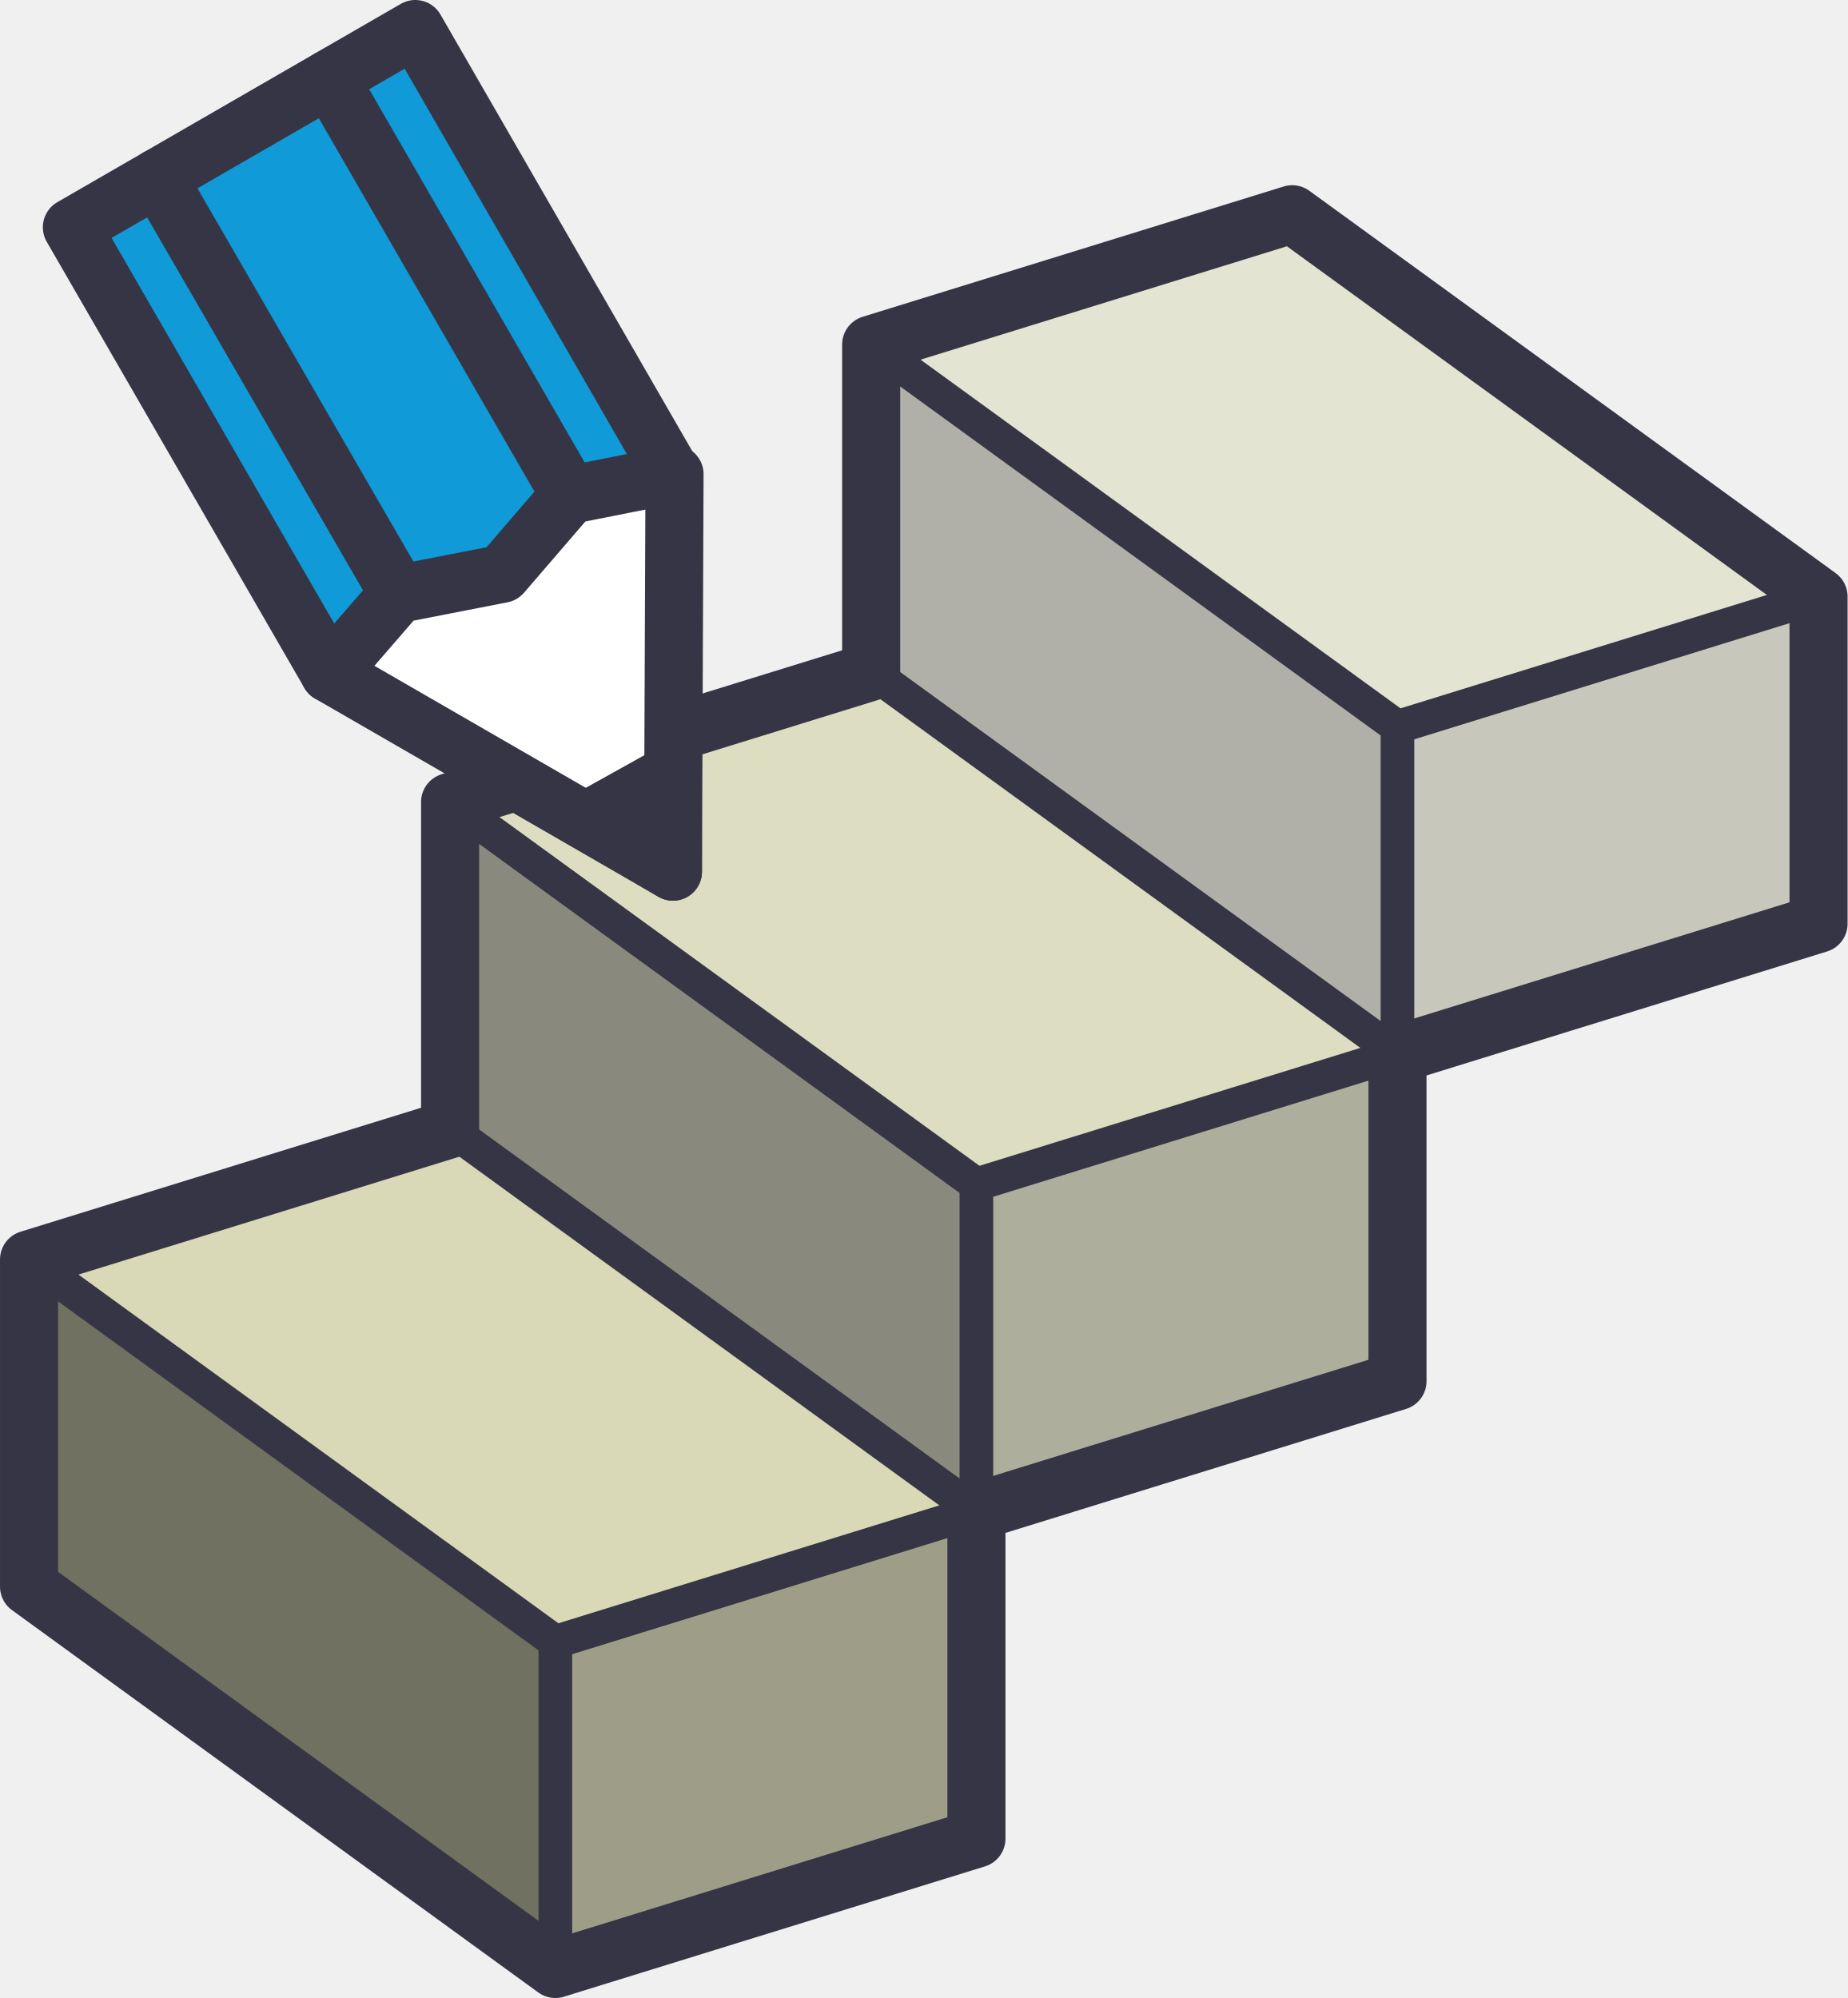
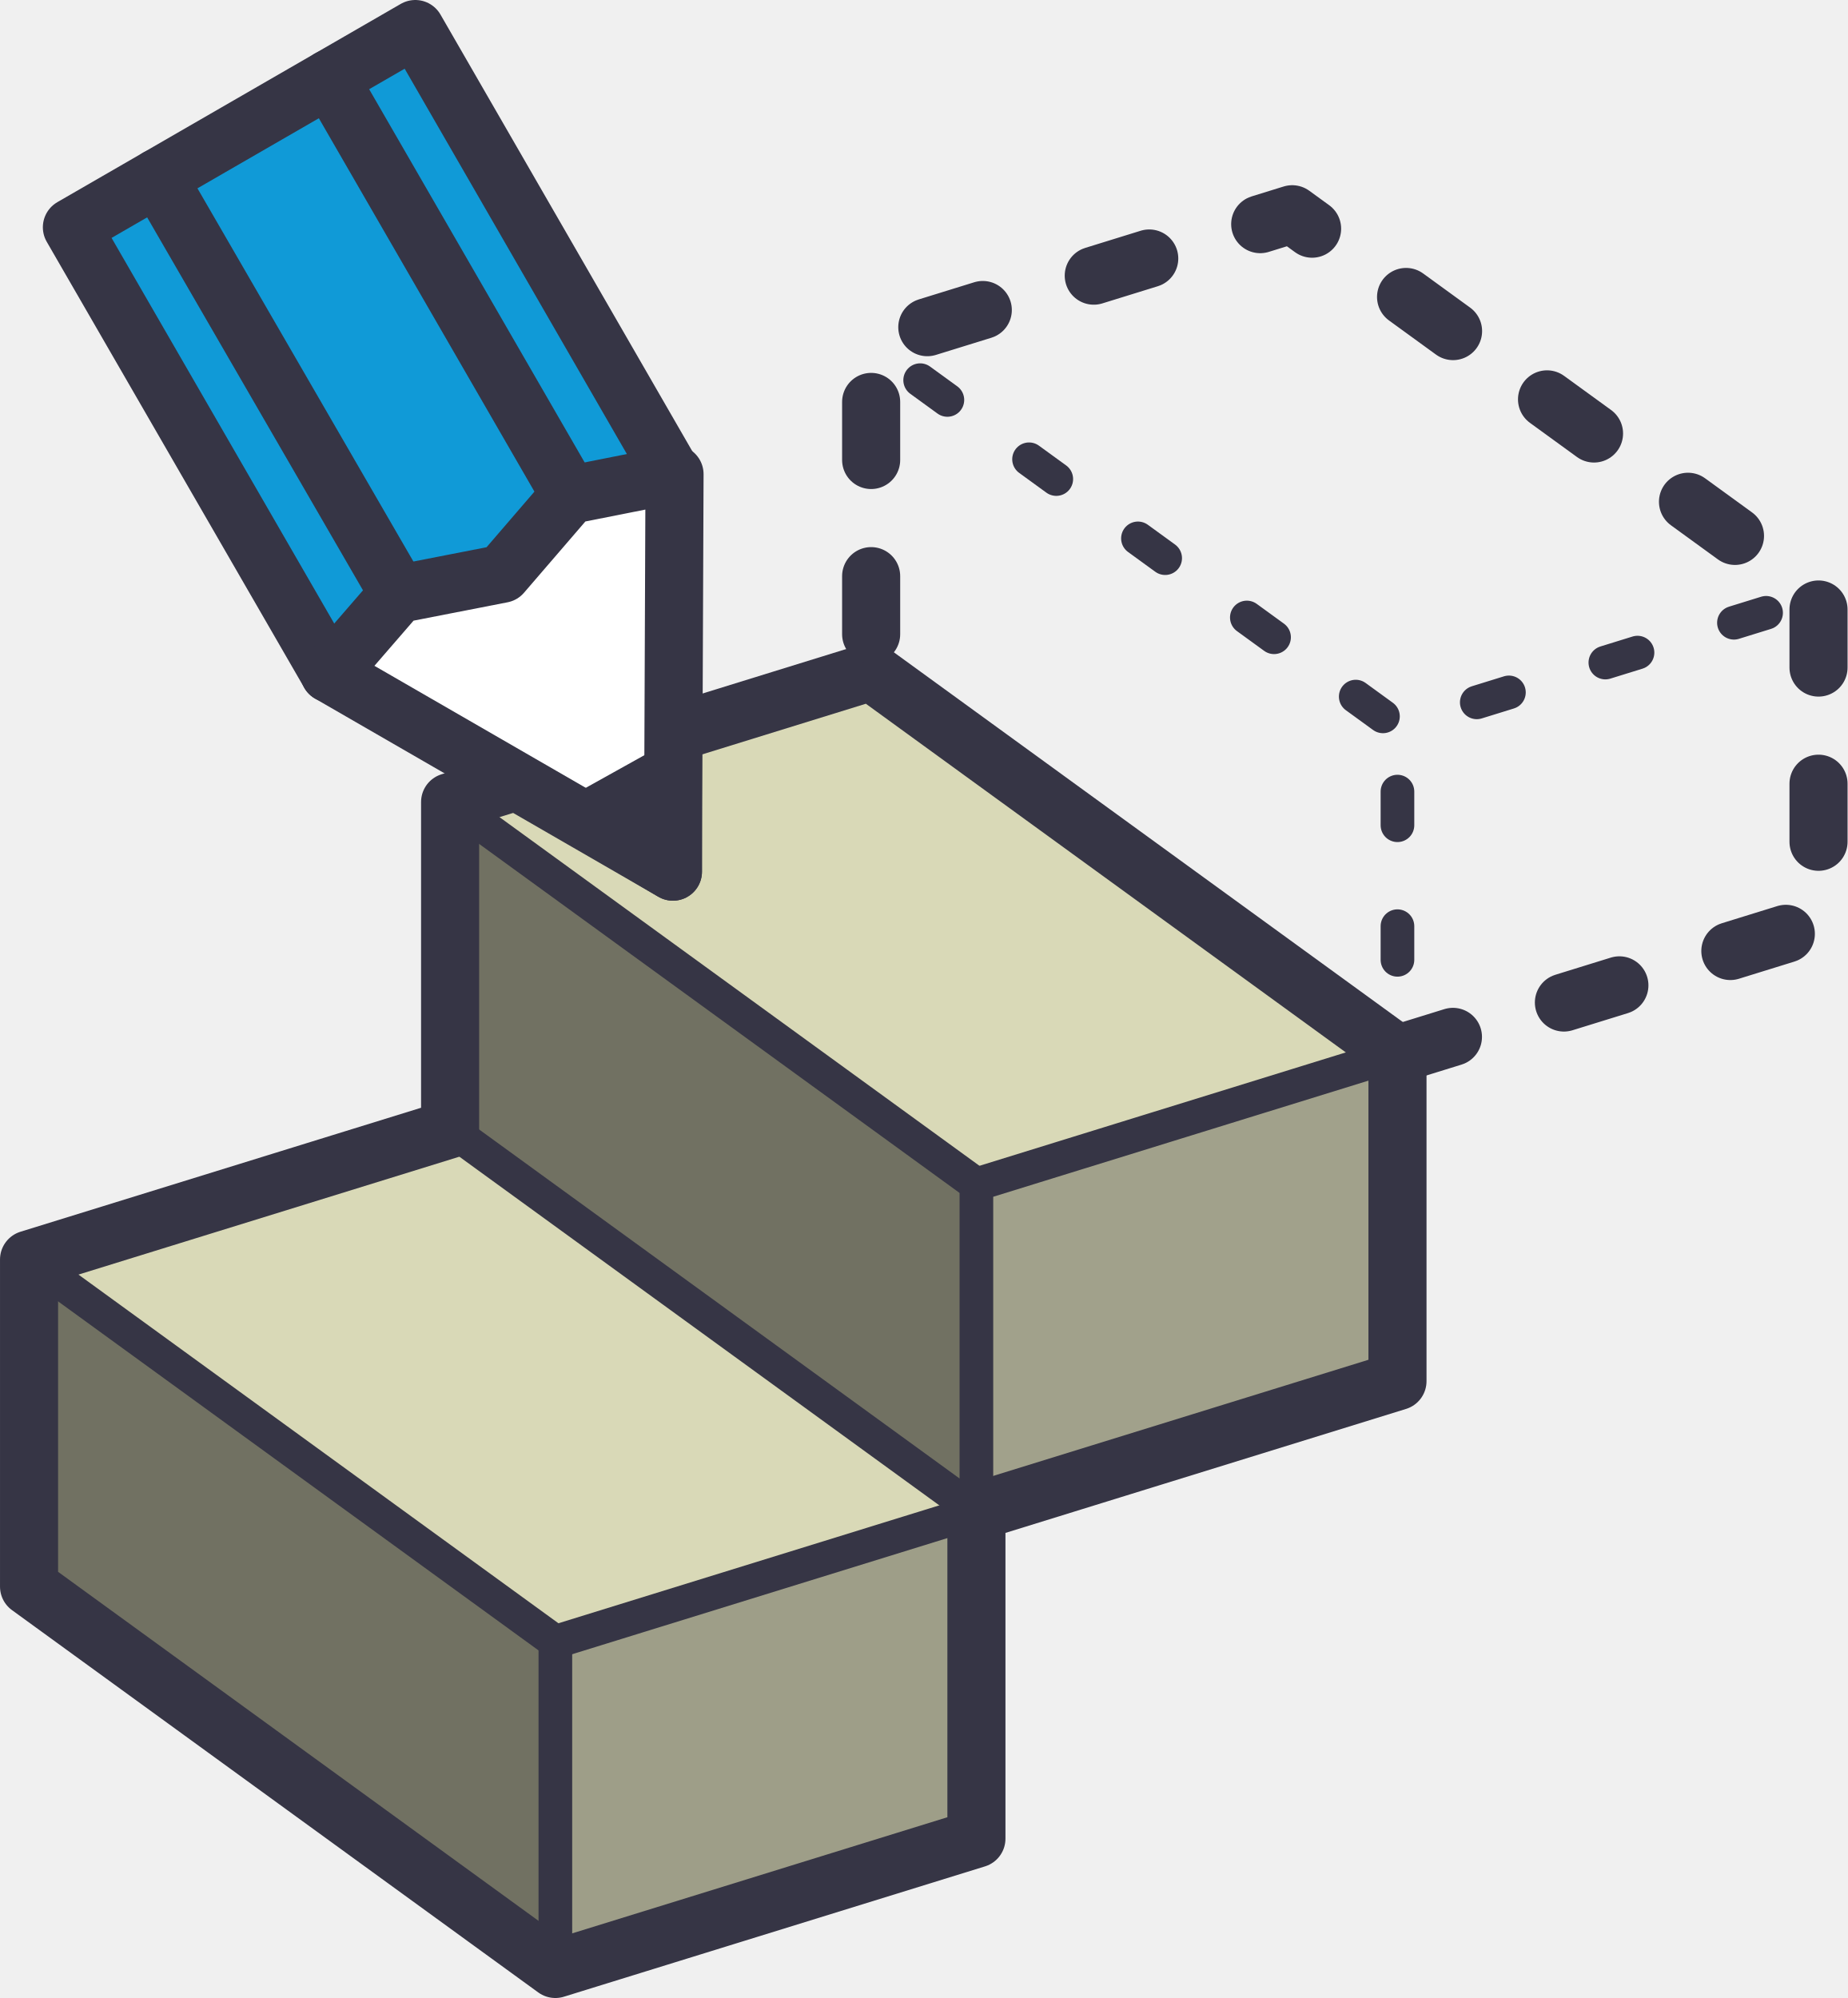
<svg xmlns="http://www.w3.org/2000/svg" width="93.172mm" height="100.773mm" viewBox="0 0 93.172 100.773" version="1.1" id="svg1" xml:space="preserve">
  <defs id="defs1" />
  <g id="layer2" transform="translate(-6.561286,-54.60919)">
    <g id="g5-9" transform="translate(-92.83377,-10.14517)" style="display:inline">
      <path style="fill:#717162;fill-opacity:1;stroke:none;stroke-width:2.929;stroke-linecap:round;stroke-linejoin:round;stroke-miterlimit:4.1" d="m 100.86,144.779 v -16.5 l 26.542,19.284 v 16.5 z" id="path1-2" />
-       <path style="fill:#717162;fill-opacity:0.801;stroke:none;stroke-width:2.929;stroke-linecap:round;stroke-linejoin:round;stroke-miterlimit:4.1" d="m 122.093,121.706 v -16.5 l 26.542,19.284 v 16.5 z" id="path1-6-4" />
-       <path style="fill:#717162;fill-opacity:0.5;stroke:none;stroke-width:2.929;stroke-linecap:round;stroke-linejoin:round;stroke-miterlimit:4.1" d="m 143.327,98.633 v -16.5 l 26.542,19.284 v 16.5 z" id="path1-9-9" />
+       <path style="fill:#717162;fill-opacity:1;stroke:none;stroke-width:2.929;stroke-linecap:round;stroke-linejoin:round;stroke-miterlimit:4.1" d="m 122.093,121.706 v -16.5 l 26.542,19.284 v 16.5 z" id="path1-6-4" />
      <path style="fill:#d9d9b7;fill-opacity:1;stroke:none;stroke-width:2.929;stroke-linecap:round;stroke-linejoin:round;stroke-miterlimit:4.1" d="m 100.86,128.279 21.234,-6.573 26.542,19.284 -21.234,6.573 z" id="path3-63" />
-       <path style="fill:#d9d9b7;fill-opacity:0.801;stroke:none;stroke-width:2.929;stroke-linecap:round;stroke-linejoin:round;stroke-miterlimit:4.1" d="m 122.093,105.206 21.234,-6.573 26.542,19.284 -21.234,6.573 z" id="path3-1-0" />
-       <path style="fill:#d9d9b7;fill-opacity:0.5;stroke:none;stroke-width:2.929;stroke-linecap:round;stroke-linejoin:round;stroke-miterlimit:4.1" d="m 143.327,82.133 21.234,-6.573 26.542,19.284 -21.234,6.573 z" id="path3-6-7" />
+       <path style="fill:#d9d9b7;fill-opacity:1;stroke:none;stroke-width:2.929;stroke-linecap:round;stroke-linejoin:round;stroke-miterlimit:4.1" d="m 122.093,105.206 21.234,-6.573 26.542,19.284 -21.234,6.573 z" id="path3-1-0" />
      <path style="fill:#9e9e88;fill-opacity:1;stroke:none;stroke-width:2.929;stroke-linecap:round;stroke-linejoin:round;stroke-miterlimit:4.1" d="m 127.402,164.063 21.234,-6.573 v -16.5 l -21.234,6.573 z" id="path5-4" />
-       <path style="fill:#9e9e88;fill-opacity:0.799;stroke:none;stroke-width:2.929;stroke-linecap:round;stroke-linejoin:round;stroke-miterlimit:4.1" d="m 148.635,140.99 21.234,-6.573 v -16.5 l -21.234,6.573 z" id="path5-8-9" />
-       <path style="fill:#9e9e88;fill-opacity:0.503;stroke:none;stroke-width:2.929;stroke-linecap:round;stroke-linejoin:round;stroke-miterlimit:4.1" d="m 169.869,117.917 21.234,-6.573 V 94.844 l -21.234,6.573 z" id="path5-8-0-5" />
+       <path style="fill:#9e9e88;fill-opacity:0.966;stroke:none;stroke-width:2.929;stroke-linecap:round;stroke-linejoin:round;stroke-miterlimit:4.1" d="m 148.635,140.99 21.234,-6.573 v -16.5 l -21.234,6.573 z" id="path5-8-9" />
    </g>
    <g id="g21-0" transform="translate(-92.83377,-10.14517)" style="display:inline">
      <path style="fill:none;fill-opacity:1;stroke:#363545;stroke-width:1.697;stroke-linecap:round;stroke-linejoin:round;stroke-miterlimit:4.1;stroke-dasharray:none;stroke-opacity:1" d="m 127.402,164.063 v -16.5" id="path9-4" />
      <path style="fill:none;fill-opacity:1;stroke:#363545;stroke-width:1.697;stroke-linecap:round;stroke-linejoin:round;stroke-miterlimit:4.1;stroke-dasharray:none;stroke-opacity:1" d="m 148.635,140.99 -21.234,6.573" id="path11-6" />
      <path style="fill:none;fill-opacity:1;stroke:#363545;stroke-width:1.697;stroke-linecap:round;stroke-linejoin:round;stroke-miterlimit:4.1;stroke-dasharray:none;stroke-opacity:1" d="M 127.402,147.563 100.86,128.279" id="path13-9" />
      <path style="fill:none;fill-opacity:1;stroke:#363545;stroke-width:1.697;stroke-linecap:round;stroke-linejoin:round;stroke-miterlimit:4.1;stroke-dasharray:none;stroke-opacity:1" d="m 122.093,121.706 26.542,19.284 1e-5,-16.5 21.234,-6.573" id="path15-2" />
      <path style="fill:none;fill-opacity:1;stroke:#363545;stroke-width:1.697;stroke-linecap:round;stroke-linejoin:round;stroke-miterlimit:4.1;stroke-dasharray:none;stroke-opacity:1" d="M 148.635,124.49 122.093,105.206" id="path17-0" />
-       <path style="fill:none;fill-opacity:1;stroke:#363545;stroke-width:1.697;stroke-linecap:round;stroke-linejoin:round;stroke-miterlimit:4.1;stroke-dasharray:none;stroke-opacity:1" d="m 169.869,117.917 v -16.5" id="path19-1" />
-       <path style="fill:none;fill-opacity:1;stroke:#363545;stroke-width:1.697;stroke-linecap:round;stroke-linejoin:round;stroke-miterlimit:4.1;stroke-dasharray:none;stroke-opacity:1" d="m 143.327,82.133 26.542,19.284 21.234,-6.573" id="path21-4" />
+       <path style="fill:none;fill-opacity:1;stroke:#363545;stroke-width:1.697;stroke-linecap:round;stroke-linejoin:round;stroke-miterlimit:4.1;stroke-dasharray:1.697, 5.091;stroke-dashoffset:2.036;stroke-opacity:1" d="m 169.869,117.917 v -16.5" id="path19-1" />
+       <path style="fill:none;fill-opacity:1;stroke:#363545;stroke-width:1.697;stroke-linecap:round;stroke-linejoin:round;stroke-miterlimit:4.1;stroke-dasharray:1.697, 5.091;stroke-dashoffset:3.733;stroke-opacity:1" d="m 143.327,82.133 26.542,19.284 21.234,-6.573" id="path21-4" />
      <path style="fill:none;fill-opacity:1;stroke:#363545;stroke-width:1.697;stroke-linecap:round;stroke-linejoin:round;stroke-miterlimit:4.1;stroke-dasharray:none;stroke-opacity:1" d="M 169.869,117.917 143.327,98.633" id="path23-1" />
    </g>
    <g id="g22-6" style="display:inline" transform="translate(-92.83377,-10.14517)">
-       <path style="fill:none;fill-opacity:1;stroke:#363545;stroke-width:2.929;stroke-linecap:round;stroke-linejoin:round;stroke-miterlimit:4.1;stroke-opacity:1" d="m 127.402,164.063 21.234,-6.573 v -16.5 l 21.234,-6.573 v -16.5 l 21.234,-6.573 V 94.844 l -26.542,-19.284 -21.234,6.573 v 16.5 l -21.234,6.573 v 16.5 l -21.234,6.573 v 16.5 l 26.542,19.284" id="path7-0" />
+       <path style="fill:none;fill-opacity:1;stroke:#363545;stroke-width:2.929;stroke-linecap:round;stroke-linejoin:round;stroke-miterlimit:4.1;stroke-opacity:1" d="m 127.402,164.063 21.234,-6.573 v -16.5 l 21.234,-6.573 v -16.5 l -26.542,-19.284 -21.234,6.573 v 16.5 l -21.234,6.573 v 16.5 l 26.542,19.284" id="path7-0" />
+       <path style="display:inline;fill:none;fill-opacity:1;stroke:#363545;stroke-width:2.929;stroke-linecap:round;stroke-linejoin:round;stroke-miterlimit:4.1;stroke-dasharray:2.929, 5.858;stroke-dashoffset:0;stroke-opacity:1" d="m 169.869,117.917 21.234,-6.573 V 94.844 l -26.542,-19.284 -21.234,6.573 v 16.5" id="path3098" />
    </g>
    <g id="g41" transform="translate(-218.099,36.78278)">
      <path style="fill:#109ad7;fill-opacity:1;stroke:#363545;stroke-width:2.929;stroke-linecap:round;stroke-linejoin:round;stroke-miterlimit:4.1;stroke-dasharray:none;stroke-opacity:1" d="M 241.276,51.79 228.286,29.29 245.604,19.291 258.582,41.798 Z" id="path35" />
      <path style="fill:#ffffff;fill-opacity:1;stroke:#363545;stroke-width:2.929;stroke-linecap:round;stroke-linejoin:round;stroke-miterlimit:4.1;stroke-dasharray:none;stroke-opacity:1" d="m 258.596,61.79 0.081,-20.047 -5.277,1.047 -3.424,3.977 -5.237,1.023 -3.464,4 z" id="path33" />
      <path style="fill:#edd800;fill-opacity:1;stroke:#363545;stroke-width:2.929;stroke-linecap:round;stroke-linejoin:round;stroke-miterlimit:4.1;stroke-dasharray:none;stroke-opacity:1" d="M 244.78,47.813 232.616,26.79" id="path37" />
      <path style="fill:#edd800;fill-opacity:1;stroke:#363545;stroke-width:2.929;stroke-linecap:round;stroke-linejoin:round;stroke-miterlimit:4.1;stroke-dasharray:none;stroke-opacity:1" d="m 253.4,42.79 -12.124,-21" id="path39" />
      <path style="fill:#363545;fill-opacity:1;stroke:#363545;stroke-width:2.929;stroke-linecap:round;stroke-linejoin:round;stroke-miterlimit:4.1;stroke-dasharray:none;stroke-opacity:1" d="m 258.582,56.798 -4.333,2.413 4.348,2.579 z" id="path41" />
    </g>
  </g>
</svg>
